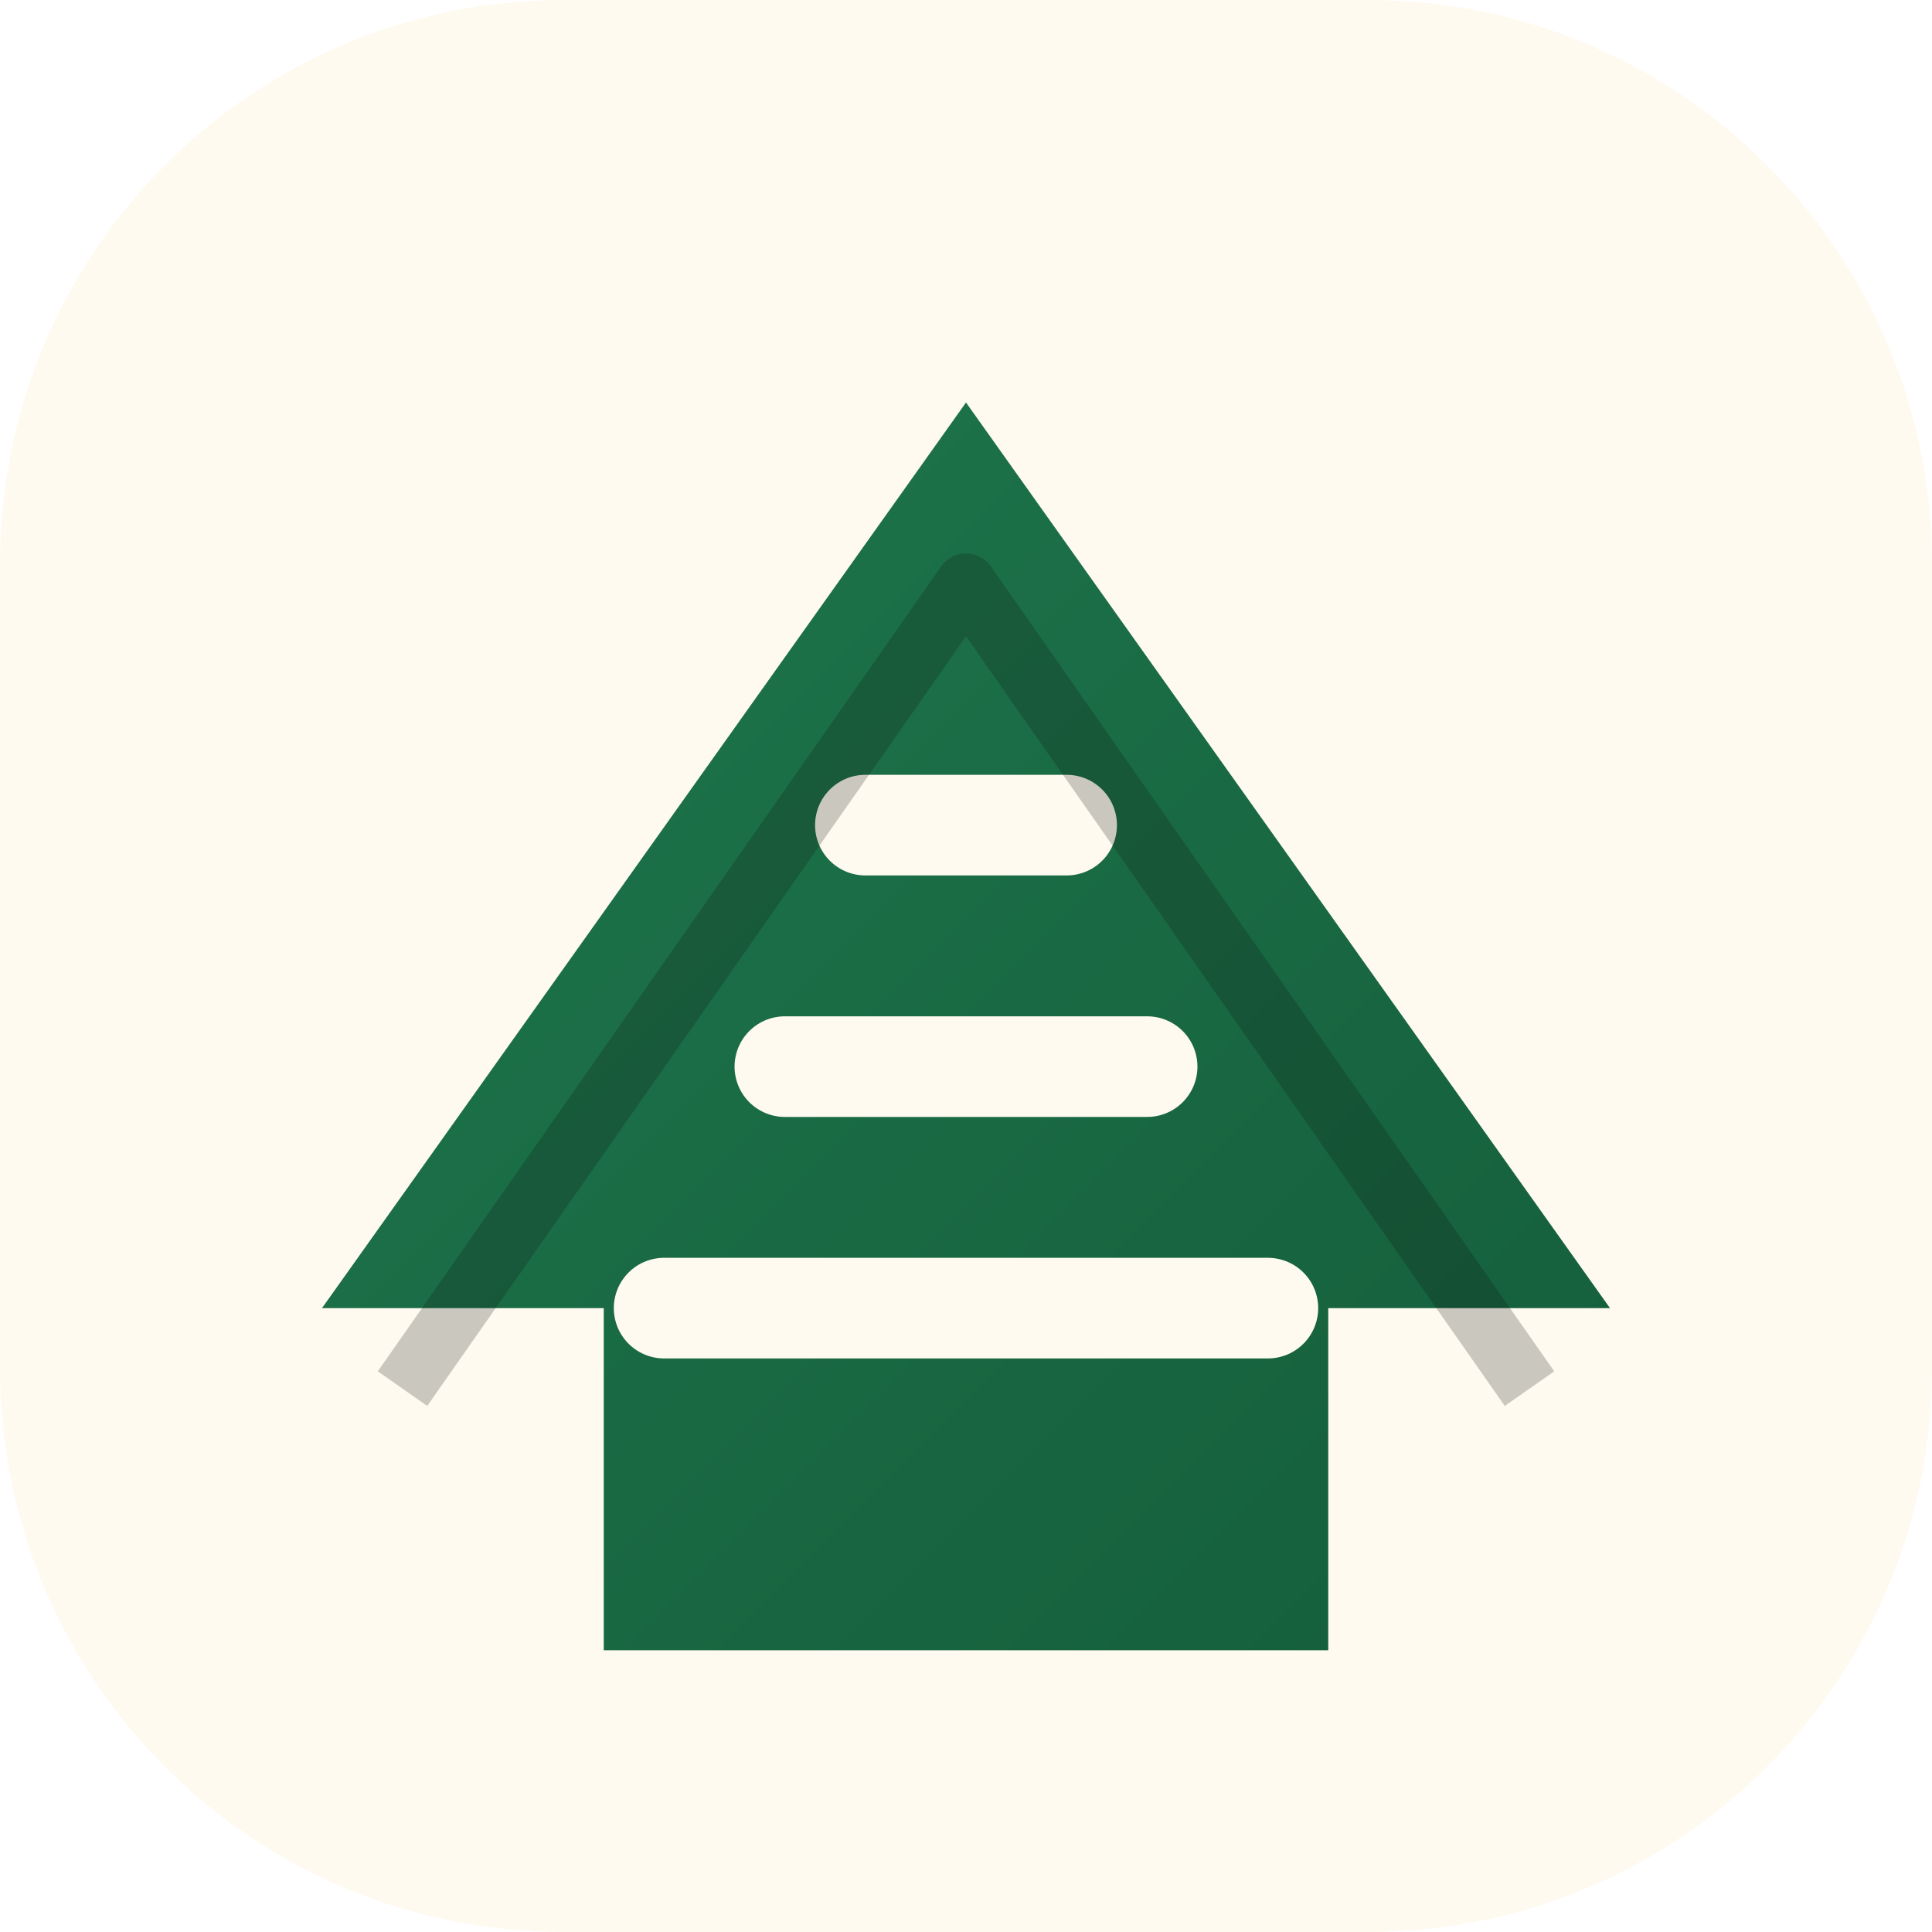
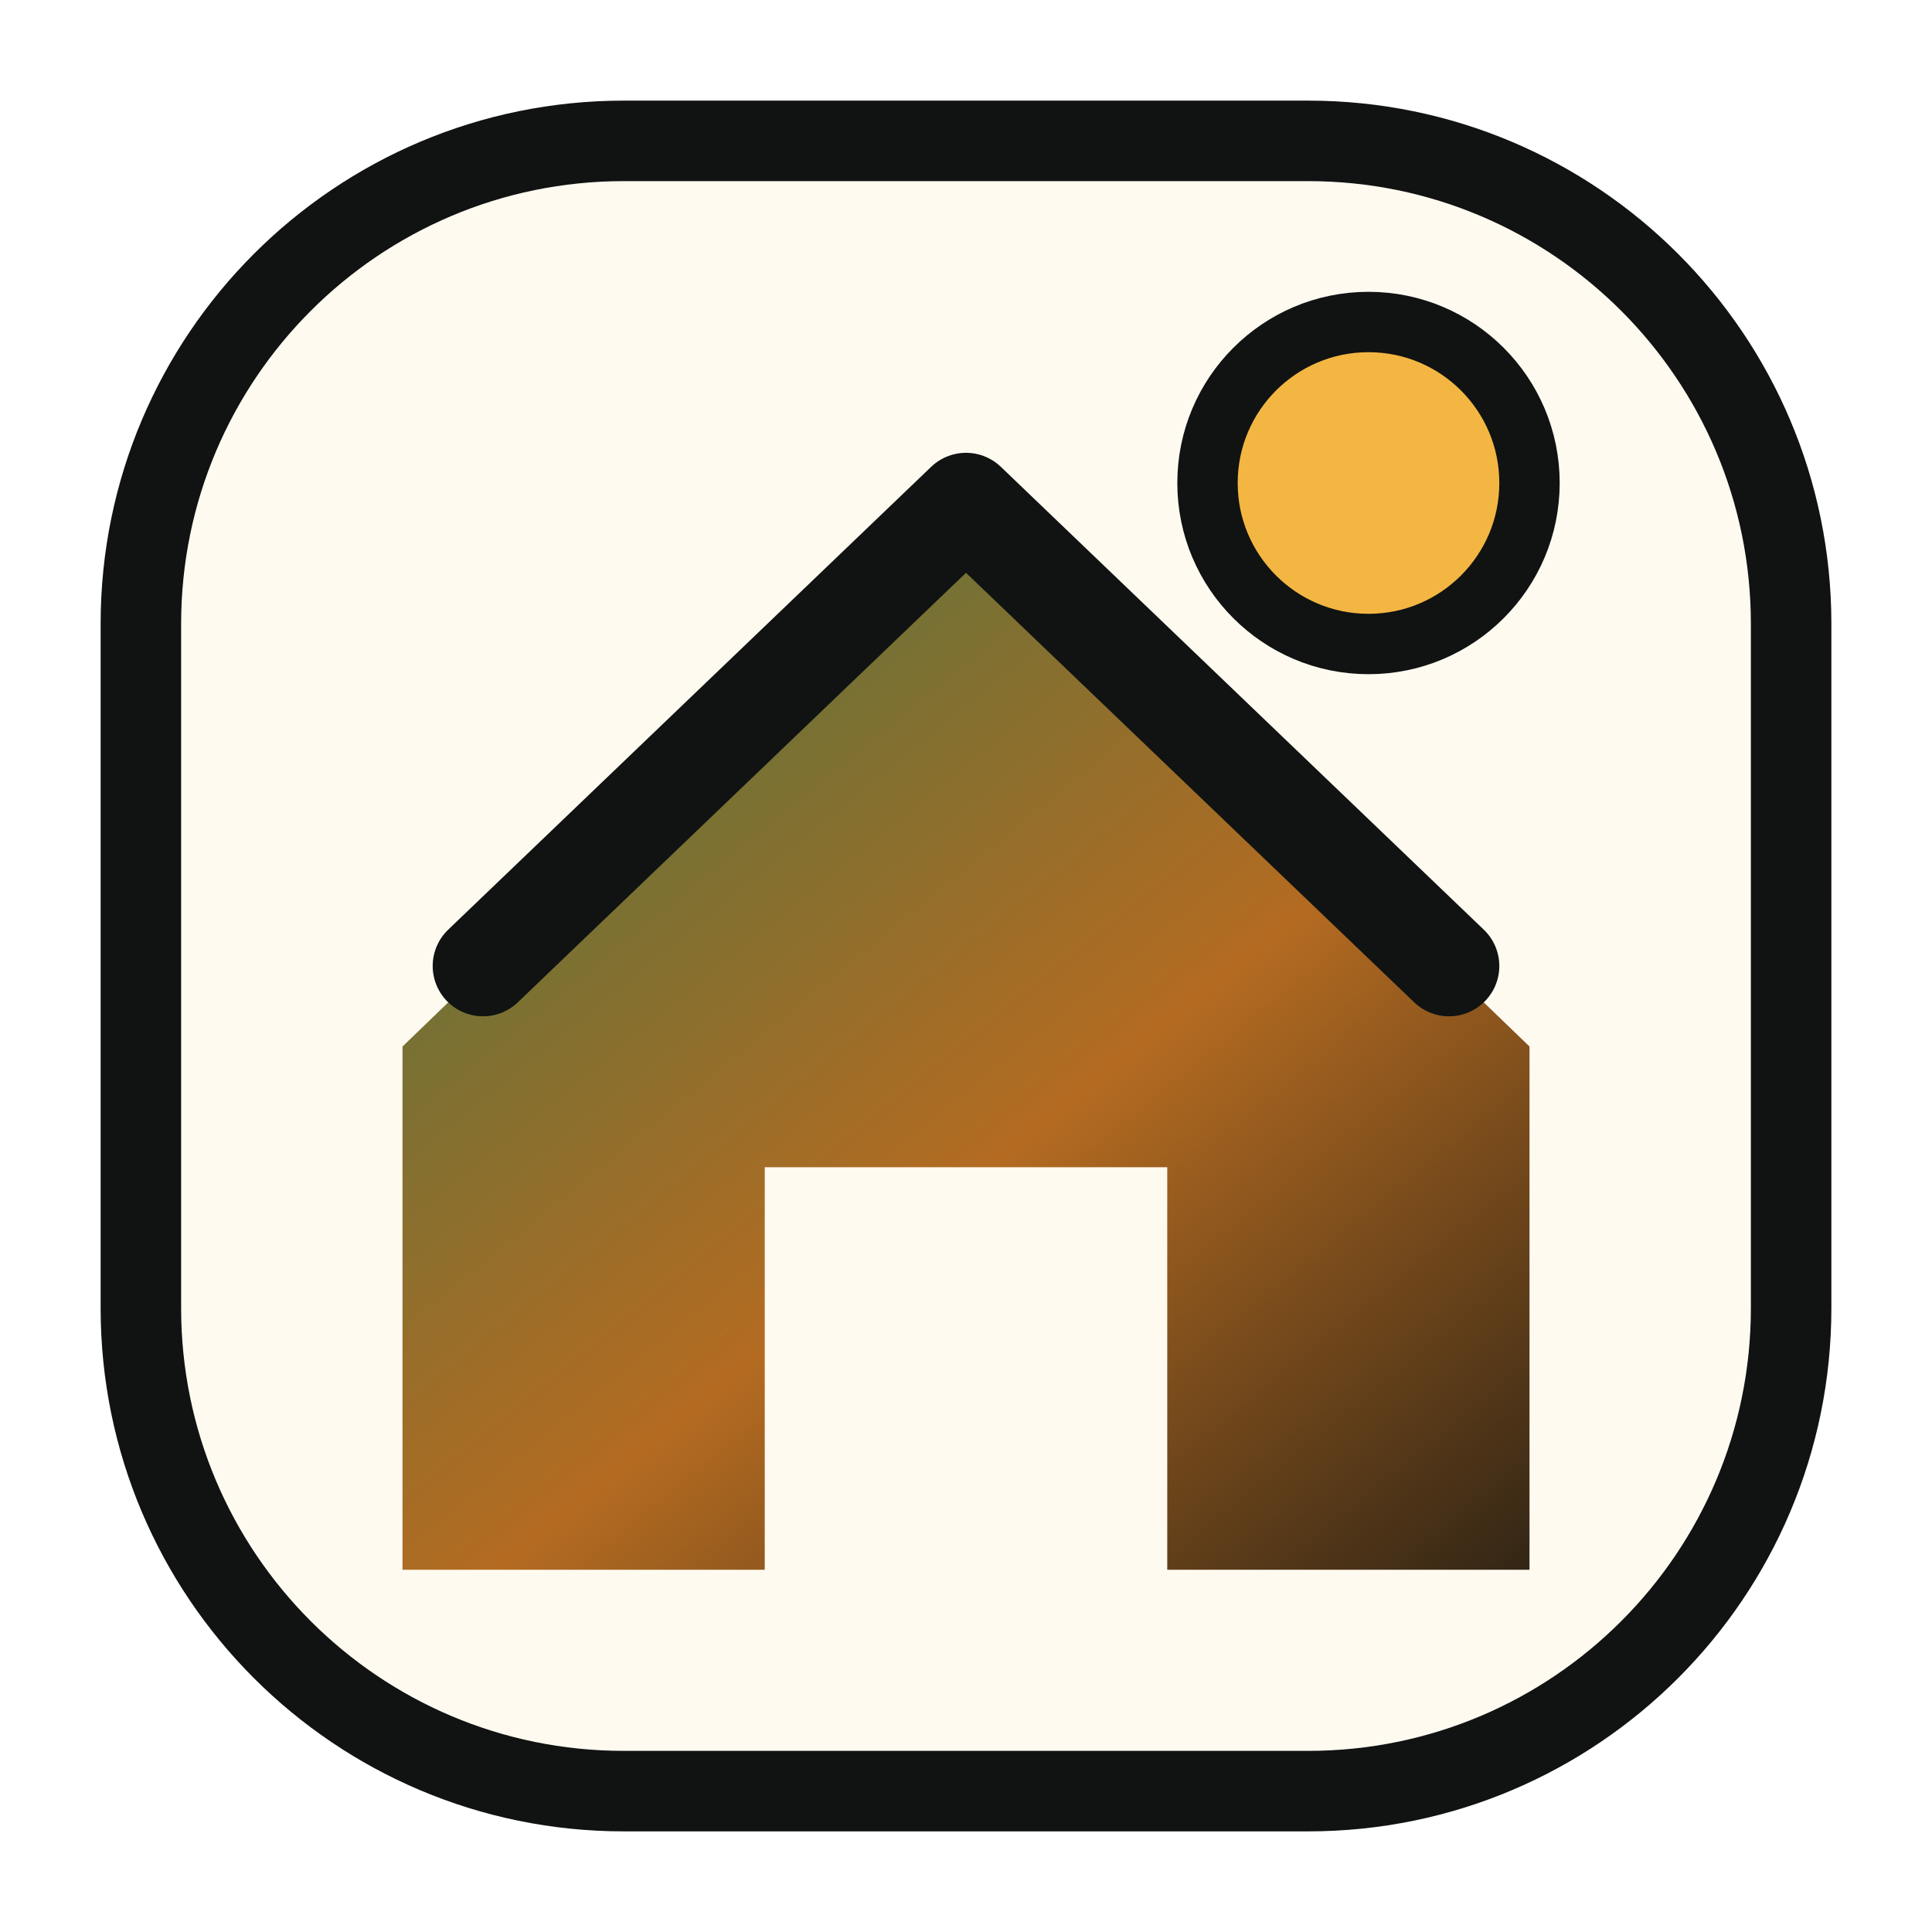
<svg xmlns="http://www.w3.org/2000/svg" viewBox="0 0 96 96" role="img" aria-label="Flatwise logo">
  <defs>
-     <linearGradient id="g" x1="12" x2="84" y1="12" y2="84" gradientUnits="userSpaceOnUse">
+     <linearGradient id="g" x1="18" y1="10" x2="80" y2="86" gradientUnits="userSpaceOnUse">
      <stop stop-color="#1f7a4f" />
-       <stop offset="1" stop-color="#145c3a" />
+       <stop offset="0.58" stop-color="#b46b21" />
+       <stop offset="1" stop-color="#101312" />
    </linearGradient>
  </defs>
-   <rect width="96" height="96" rx="28" fill="#fffaf0" />
-   <path d="M16 65 48 20l32 45H66v17H30V65H16Z" fill="url(#g)" />
-   <path d="M33 65h30M39 53h18M43 41h10" fill="none" stroke="#fffaf0" stroke-width="5" stroke-linecap="round" />
-   <path d="M20 69 48 29l28 40" fill="none" stroke="#101312" stroke-opacity=".22" stroke-width="3" stroke-linejoin="round" />
+   <rect x="7" y="7" width="82" height="82" rx="24" fill="#fffaf0" stroke="#101312" stroke-width="4" />
+   <path d="M20 52 48 25l28 27v26H58V58H38v20H20V52Z" fill="url(#g)" />
+   <path d="M24 48 48 25l24 23" fill="none" stroke="#101312" stroke-width="5" stroke-linecap="round" stroke-linejoin="round" />
+   <circle cx="68" cy="24" r="8" fill="#f4b642" stroke="#101312" stroke-width="3" />
</svg>
